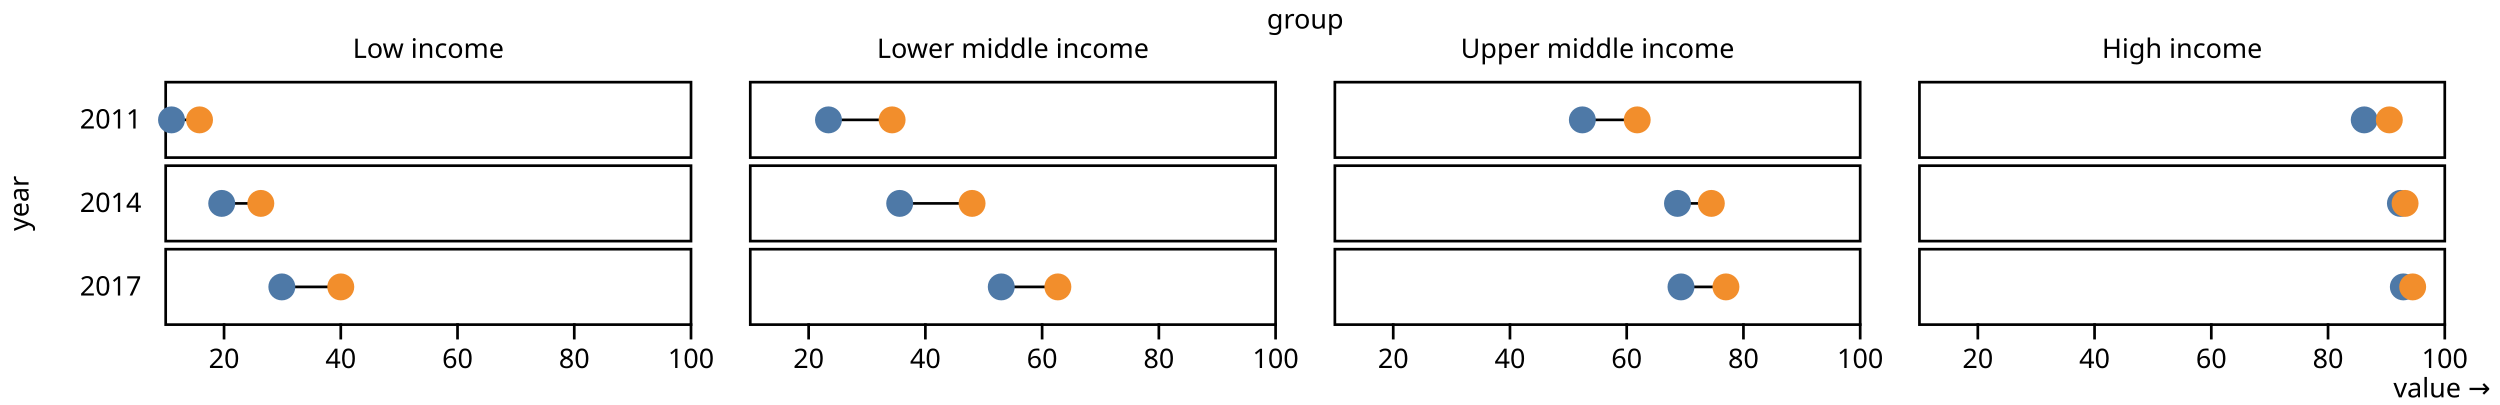
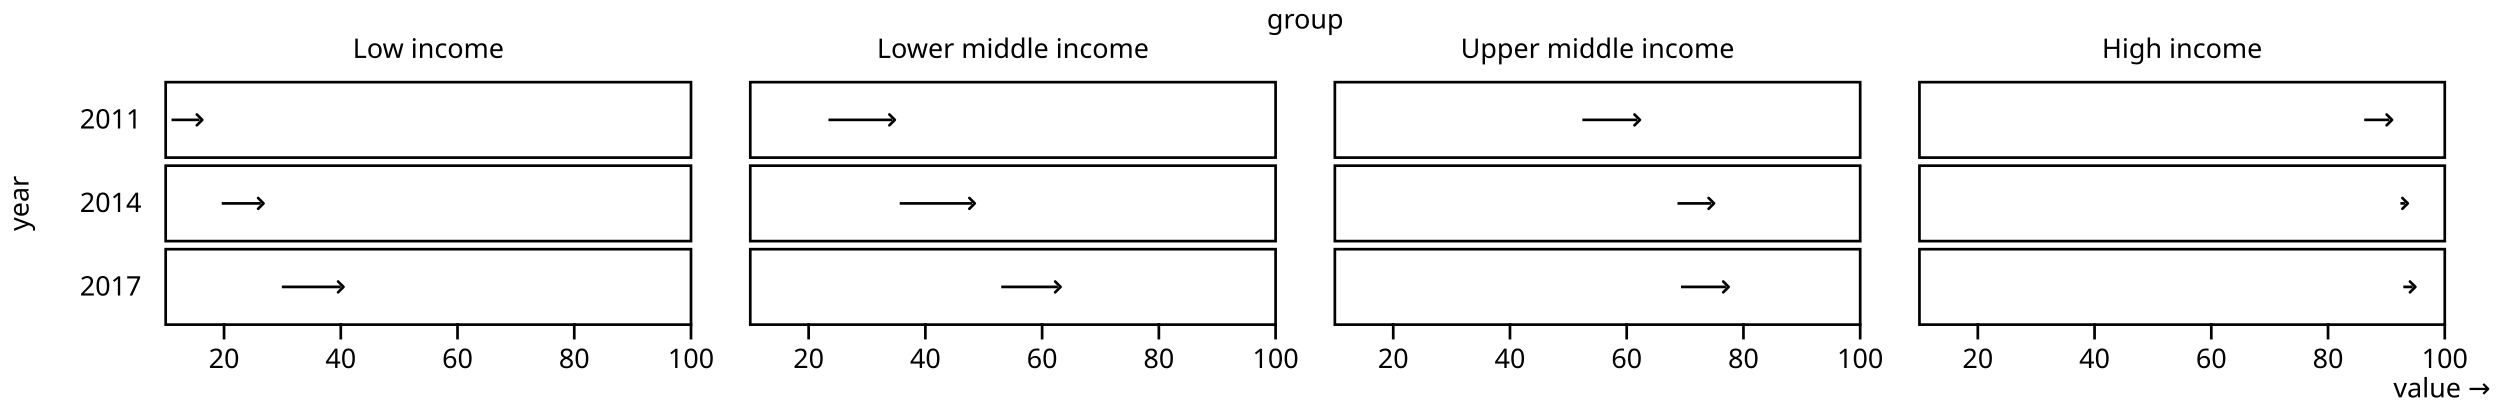
<svg xmlns="http://www.w3.org/2000/svg" class="plot" fill="currentColor" font-family="system-ui, sans-serif" font-size="10" text-anchor="middle" width="928" height="150" viewBox="0 0 928 150">
  <style>
    .plot {
      display: block;
      background: white;
      height: auto;
      height: intrinsic;
      max-width: 100%;
    }

    .plot text,
    .plot tspan {
      white-space: pre;
    }
  </style>
  <g aria-label="fy-axis tick label" transform="translate(-8.5,0.5)">
    <g text-anchor="end" transform="translate(1,0)">
      <text y="0.32em" transform="translate(60,44)">2011</text>
    </g>
    <g text-anchor="end" transform="translate(1,31)">
      <text y="0.32em" transform="translate(60,44)">2014</text>
    </g>
    <g text-anchor="end" transform="translate(1,62)">
      <text y="0.32em" transform="translate(60,44)">2017</text>
    </g>
  </g>
  <g aria-label="fy-axis label" transform="translate(-57.5,0.5)">
    <text y="0.71em" transform="translate(61,75) rotate(-90)">year</text>
  </g>
  <g aria-label="fx-axis tick label" transform="translate(0.5,-8.5)">
    <g transform="translate(1,0)">
      <text transform="translate(157.5,30)">Low income</text>
    </g>
    <g transform="translate(218,0)">
      <text transform="translate(157.5,30)">Lower middle income</text>
    </g>
    <g transform="translate(435,0)">
      <text transform="translate(157.5,30)">Upper middle income</text>
    </g>
    <g transform="translate(652,0)">
      <text transform="translate(157.5,30)">High income</text>
    </g>
  </g>
  <g aria-label="fx-axis label" transform="translate(0.5,-26.5)">
    <text y="0.71em" transform="translate(484,30)">group</text>
  </g>
  <g aria-label="x-axis tick" transform="translate(0.5,0)">
    <g fill="none" stroke="currentColor" transform="translate(1,62)">
      <path transform="translate(81.66667,58)" d="M0,0L0,6" />
      <path transform="translate(125,58)" d="M0,0L0,6" />
      <path transform="translate(168.3333,58)" d="M0,0L0,6" />
      <path transform="translate(211.6667,58)" d="M0,0L0,6" />
      <path transform="translate(255,58)" d="M0,0L0,6" />
    </g>
    <g fill="none" stroke="currentColor" transform="translate(218,62)">
      <path transform="translate(81.66667,58)" d="M0,0L0,6" />
      <path transform="translate(125,58)" d="M0,0L0,6" />
      <path transform="translate(168.3333,58)" d="M0,0L0,6" />
      <path transform="translate(211.6667,58)" d="M0,0L0,6" />
      <path transform="translate(255,58)" d="M0,0L0,6" />
    </g>
    <g fill="none" stroke="currentColor" transform="translate(435,62)">
      <path transform="translate(81.66667,58)" d="M0,0L0,6" />
      <path transform="translate(125,58)" d="M0,0L0,6" />
      <path transform="translate(168.3333,58)" d="M0,0L0,6" />
      <path transform="translate(211.6667,58)" d="M0,0L0,6" />
      <path transform="translate(255,58)" d="M0,0L0,6" />
    </g>
    <g fill="none" stroke="currentColor" transform="translate(652,62)">
      <path transform="translate(81.66667,58)" d="M0,0L0,6" />
      <path transform="translate(125,58)" d="M0,0L0,6" />
      <path transform="translate(168.3333,58)" d="M0,0L0,6" />
      <path transform="translate(211.6667,58)" d="M0,0L0,6" />
      <path transform="translate(255,58)" d="M0,0L0,6" />
    </g>
  </g>
  <g aria-label="x-axis tick label" transform="translate(0.5,9.5)">
    <g font-variant="tabular-nums" transform="translate(1,62)">
      <text y="0.71em" transform="translate(81.66667,58)">20</text>
      <text y="0.71em" transform="translate(125,58)">40</text>
      <text y="0.71em" transform="translate(168.3333,58)">60</text>
      <text y="0.71em" transform="translate(211.6667,58)">80</text>
      <text y="0.71em" transform="translate(255,58)">100</text>
    </g>
    <g font-variant="tabular-nums" transform="translate(218,62)">
      <text y="0.71em" transform="translate(81.66667,58)">20</text>
      <text y="0.71em" transform="translate(125,58)">40</text>
      <text y="0.71em" transform="translate(168.3333,58)">60</text>
      <text y="0.71em" transform="translate(211.6667,58)">80</text>
      <text y="0.71em" transform="translate(255,58)">100</text>
    </g>
    <g font-variant="tabular-nums" transform="translate(435,62)">
      <text y="0.71em" transform="translate(81.66667,58)">20</text>
      <text y="0.71em" transform="translate(125,58)">40</text>
      <text y="0.71em" transform="translate(168.3333,58)">60</text>
      <text y="0.71em" transform="translate(211.6667,58)">80</text>
      <text y="0.71em" transform="translate(255,58)">100</text>
    </g>
    <g font-variant="tabular-nums" transform="translate(652,62)">
      <text y="0.71em" transform="translate(81.66667,58)">20</text>
      <text y="0.71em" transform="translate(125,58)">40</text>
      <text y="0.71em" transform="translate(168.3333,58)">60</text>
      <text y="0.71em" transform="translate(211.6667,58)">80</text>
      <text y="0.71em" transform="translate(255,58)">100</text>
    </g>
  </g>
  <g aria-label="x-axis label" text-anchor="end" transform="translate(17.5,27.5)">
    <text transform="translate(907,120)">value →</text>
  </g>
  <g aria-label="frame" transform="translate(0.5,0.5)">
    <rect fill="none" stroke="currentColor" x="60" y="30" width="195" height="28" transform="translate(1,0)" />
    <rect fill="none" stroke="currentColor" x="60" y="30" width="195" height="28" transform="translate(1,31)" />
    <rect fill="none" stroke="currentColor" x="60" y="30" width="195" height="28" transform="translate(1,62)" />
    <rect fill="none" stroke="currentColor" x="60" y="30" width="195" height="28" transform="translate(218,0)" />
    <rect fill="none" stroke="currentColor" x="60" y="30" width="195" height="28" transform="translate(218,31)" />
    <rect fill="none" stroke="currentColor" x="60" y="30" width="195" height="28" transform="translate(218,62)" />
    <rect fill="none" stroke="currentColor" x="60" y="30" width="195" height="28" transform="translate(435,0)" />
    <rect fill="none" stroke="currentColor" x="60" y="30" width="195" height="28" transform="translate(435,31)" />
    <rect fill="none" stroke="currentColor" x="60" y="30" width="195" height="28" transform="translate(435,62)" />
    <rect fill="none" stroke="currentColor" x="60" y="30" width="195" height="28" transform="translate(652,0)" />
    <rect fill="none" stroke="currentColor" x="60" y="30" width="195" height="28" transform="translate(652,31)" />
    <rect fill="none" stroke="currentColor" x="60" y="30" width="195" height="28" transform="translate(652,62)" />
  </g>
  <g aria-label="link" transform="translate(0.5,0.5)">
    <g fill="none" stroke="currentColor" stroke-miterlimit="1" transform="translate(1,0)">
-       <path d="M62.167,44L72.567,44" />
+       <marker viewBox="-5 -5 10 10" markerWidth="6.67" markerHeight="6.67" orient="auto" fill="none" stroke="currentColor" stroke-width="1.5" stroke-linecap="round" stroke-linejoin="round" id="plot-marker-1">
+         <path d="M-1.5,-3l3,3l-3,3" />
+       </marker>
+       <path d="M62.167,44L72.567,44" marker-end="url(#plot-marker-1)" />
    </g>
    <g fill="none" stroke="currentColor" stroke-miterlimit="1" transform="translate(1,31)">
-       <path d="M80.8,44L95.317,44" />
+       <marker viewBox="-5 -5 10 10" markerWidth="6.67" markerHeight="6.67" orient="auto" fill="none" stroke="currentColor" stroke-width="1.5" stroke-linecap="round" stroke-linejoin="round" id="plot-marker-2">
+         <path d="M-1.5,-3l3,3l-3,3" />
+       </marker>
+       <path d="M80.8,44L95.317,44" marker-end="url(#plot-marker-2)" />
    </g>
    <g fill="none" stroke="currentColor" stroke-miterlimit="1" transform="translate(1,62)">
-       <path d="M103.117,44L125,44" />
+       <marker viewBox="-5 -5 10 10" markerWidth="6.67" markerHeight="6.67" orient="auto" fill="none" stroke="currentColor" stroke-width="1.5" stroke-linecap="round" stroke-linejoin="round" id="plot-marker-3">
+         <path d="M-1.5,-3l3,3l-3,3" />
+       </marker>
+       <path d="M103.117,44L125,44" marker-end="url(#plot-marker-3)" />
    </g>
    <g fill="none" stroke="currentColor" stroke-miterlimit="1" transform="translate(218,0)">
-       <path d="M89.033,44L112.65,44" />
+       <marker viewBox="-5 -5 10 10" markerWidth="6.67" markerHeight="6.67" orient="auto" fill="none" stroke="currentColor" stroke-width="1.5" stroke-linecap="round" stroke-linejoin="round" id="plot-marker-4">
+         <path d="M-1.5,-3l3,3l-3,3" />
+       </marker>
+       <path d="M89.033,44L112.65,44" marker-end="url(#plot-marker-4)" />
    </g>
    <g fill="none" stroke="currentColor" stroke-miterlimit="1" transform="translate(218,31)">
-       <path d="M115.467,44L142.333,44" />
+       <marker viewBox="-5 -5 10 10" markerWidth="6.67" markerHeight="6.67" orient="auto" fill="none" stroke="currentColor" stroke-width="1.5" stroke-linecap="round" stroke-linejoin="round" id="plot-marker-5">
+         <path d="M-1.5,-3l3,3l-3,3" />
+       </marker>
+       <path d="M115.467,44L142.333,44" marker-end="url(#plot-marker-5)" />
    </g>
    <g fill="none" stroke="currentColor" stroke-miterlimit="1" transform="translate(218,62)">
-       <path d="M153.167,44L174.183,44" />
+       <marker viewBox="-5 -5 10 10" markerWidth="6.67" markerHeight="6.67" orient="auto" fill="none" stroke="currentColor" stroke-width="1.5" stroke-linecap="round" stroke-linejoin="round" id="plot-marker-6">
+         <path d="M-1.5,-3l3,3l-3,3" />
+       </marker>
+       <path d="M153.167,44L174.183,44" marker-end="url(#plot-marker-6)" />
    </g>
    <g fill="none" stroke="currentColor" stroke-miterlimit="1" transform="translate(435,0)">
-       <path d="M151.867,44L172.233,44" />
+       <marker viewBox="-5 -5 10 10" markerWidth="6.67" markerHeight="6.67" orient="auto" fill="none" stroke="currentColor" stroke-width="1.5" stroke-linecap="round" stroke-linejoin="round" id="plot-marker-7">
+         <path d="M-1.5,-3l3,3l-3,3" />
+       </marker>
+       <path d="M151.867,44L172.233,44" marker-end="url(#plot-marker-7)" />
    </g>
    <g fill="none" stroke="currentColor" stroke-miterlimit="1" transform="translate(435,31)">
-       <path d="M187.183,44L199.75,44" />
+       <marker viewBox="-5 -5 10 10" markerWidth="6.67" markerHeight="6.67" orient="auto" fill="none" stroke="currentColor" stroke-width="1.5" stroke-linecap="round" stroke-linejoin="round" id="plot-marker-8">
+         <path d="M-1.5,-3l3,3l-3,3" />
+       </marker>
+       <path d="M187.183,44L199.75,44" marker-end="url(#plot-marker-8)" />
    </g>
    <g fill="none" stroke="currentColor" stroke-miterlimit="1" transform="translate(435,62)">
-       <path d="M188.483,44L205.167,44" />
+       <marker viewBox="-5 -5 10 10" markerWidth="6.67" markerHeight="6.67" orient="auto" fill="none" stroke="currentColor" stroke-width="1.5" stroke-linecap="round" stroke-linejoin="round" id="plot-marker-9">
+         <path d="M-1.5,-3l3,3l-3,3" />
+       </marker>
+       <path d="M188.483,44L205.167,44" marker-end="url(#plot-marker-9)" />
    </g>
    <g fill="none" stroke="currentColor" stroke-miterlimit="1" transform="translate(652,0)">
-       <path d="M225.1,44L234.417,44" />
+       <marker viewBox="-5 -5 10 10" markerWidth="6.67" markerHeight="6.67" orient="auto" fill="none" stroke="currentColor" stroke-width="1.5" stroke-linecap="round" stroke-linejoin="round" id="plot-marker-10">
+         <path d="M-1.5,-3l3,3l-3,3" />
+       </marker>
+       <path d="M225.1,44L234.417,44" marker-end="url(#plot-marker-10)" />
    </g>
    <g fill="none" stroke="currentColor" stroke-miterlimit="1" transform="translate(652,31)">
-       <path d="M238.533,44L240.267,44" />
+       <marker viewBox="-5 -5 10 10" markerWidth="6.67" markerHeight="6.67" orient="auto" fill="none" stroke="currentColor" stroke-width="1.5" stroke-linecap="round" stroke-linejoin="round" id="plot-marker-11">
+         <path d="M-1.5,-3l3,3l-3,3" />
+       </marker>
+       <path d="M238.533,44L240.267,44" marker-end="url(#plot-marker-11)" />
    </g>
    <g fill="none" stroke="currentColor" stroke-miterlimit="1" transform="translate(652,62)">
-       <path d="M239.617,44L243.083,44" />
-     </g>
-   </g>
-   <g aria-label="dot" transform="translate(0.5,0.5)">
-     <g transform="translate(1,0)">
-       <circle cx="62.167" cy="44" r="5" fill="#4e79a7" />
-       <circle cx="72.567" cy="44" r="5" fill="#f28e2c" />
-     </g>
-     <g transform="translate(1,31)">
-       <circle cx="80.8" cy="44" r="5" fill="#4e79a7" />
-       <circle cx="95.317" cy="44" r="5" fill="#f28e2c" />
-     </g>
-     <g transform="translate(1,62)">
-       <circle cx="103.117" cy="44" r="5" fill="#4e79a7" />
-       <circle cx="125" cy="44" r="5" fill="#f28e2c" />
-     </g>
-     <g transform="translate(218,0)">
-       <circle cx="89.033" cy="44" r="5" fill="#4e79a7" />
-       <circle cx="112.65" cy="44" r="5" fill="#f28e2c" />
-     </g>
-     <g transform="translate(218,31)">
-       <circle cx="115.467" cy="44" r="5" fill="#4e79a7" />
-       <circle cx="142.333" cy="44" r="5" fill="#f28e2c" />
-     </g>
-     <g transform="translate(218,62)">
-       <circle cx="153.167" cy="44" r="5" fill="#4e79a7" />
-       <circle cx="174.183" cy="44" r="5" fill="#f28e2c" />
-     </g>
-     <g transform="translate(435,0)">
-       <circle cx="151.867" cy="44" r="5" fill="#4e79a7" />
-       <circle cx="172.233" cy="44" r="5" fill="#f28e2c" />
-     </g>
-     <g transform="translate(435,31)">
-       <circle cx="187.183" cy="44" r="5" fill="#4e79a7" />
-       <circle cx="199.75" cy="44" r="5" fill="#f28e2c" />
-     </g>
-     <g transform="translate(435,62)">
-       <circle cx="188.483" cy="44" r="5" fill="#4e79a7" />
-       <circle cx="205.167" cy="44" r="5" fill="#f28e2c" />
-     </g>
-     <g transform="translate(652,0)">
-       <circle cx="225.1" cy="44" r="5" fill="#4e79a7" />
-       <circle cx="234.417" cy="44" r="5" fill="#f28e2c" />
-     </g>
-     <g transform="translate(652,31)">
-       <circle cx="238.533" cy="44" r="5" fill="#4e79a7" />
-       <circle cx="240.267" cy="44" r="5" fill="#f28e2c" />
-     </g>
-     <g transform="translate(652,62)">
-       <circle cx="239.617" cy="44" r="5" fill="#4e79a7" />
-       <circle cx="243.083" cy="44" r="5" fill="#f28e2c" />
+       <marker viewBox="-5 -5 10 10" markerWidth="6.67" markerHeight="6.67" orient="auto" fill="none" stroke="currentColor" stroke-width="1.5" stroke-linecap="round" stroke-linejoin="round" id="plot-marker-12">
+         <path d="M-1.5,-3l3,3l-3,3" />
+       </marker>
+       <path d="M239.617,44L243.083,44" marker-end="url(#plot-marker-12)" />
    </g>
  </g>
</svg>
